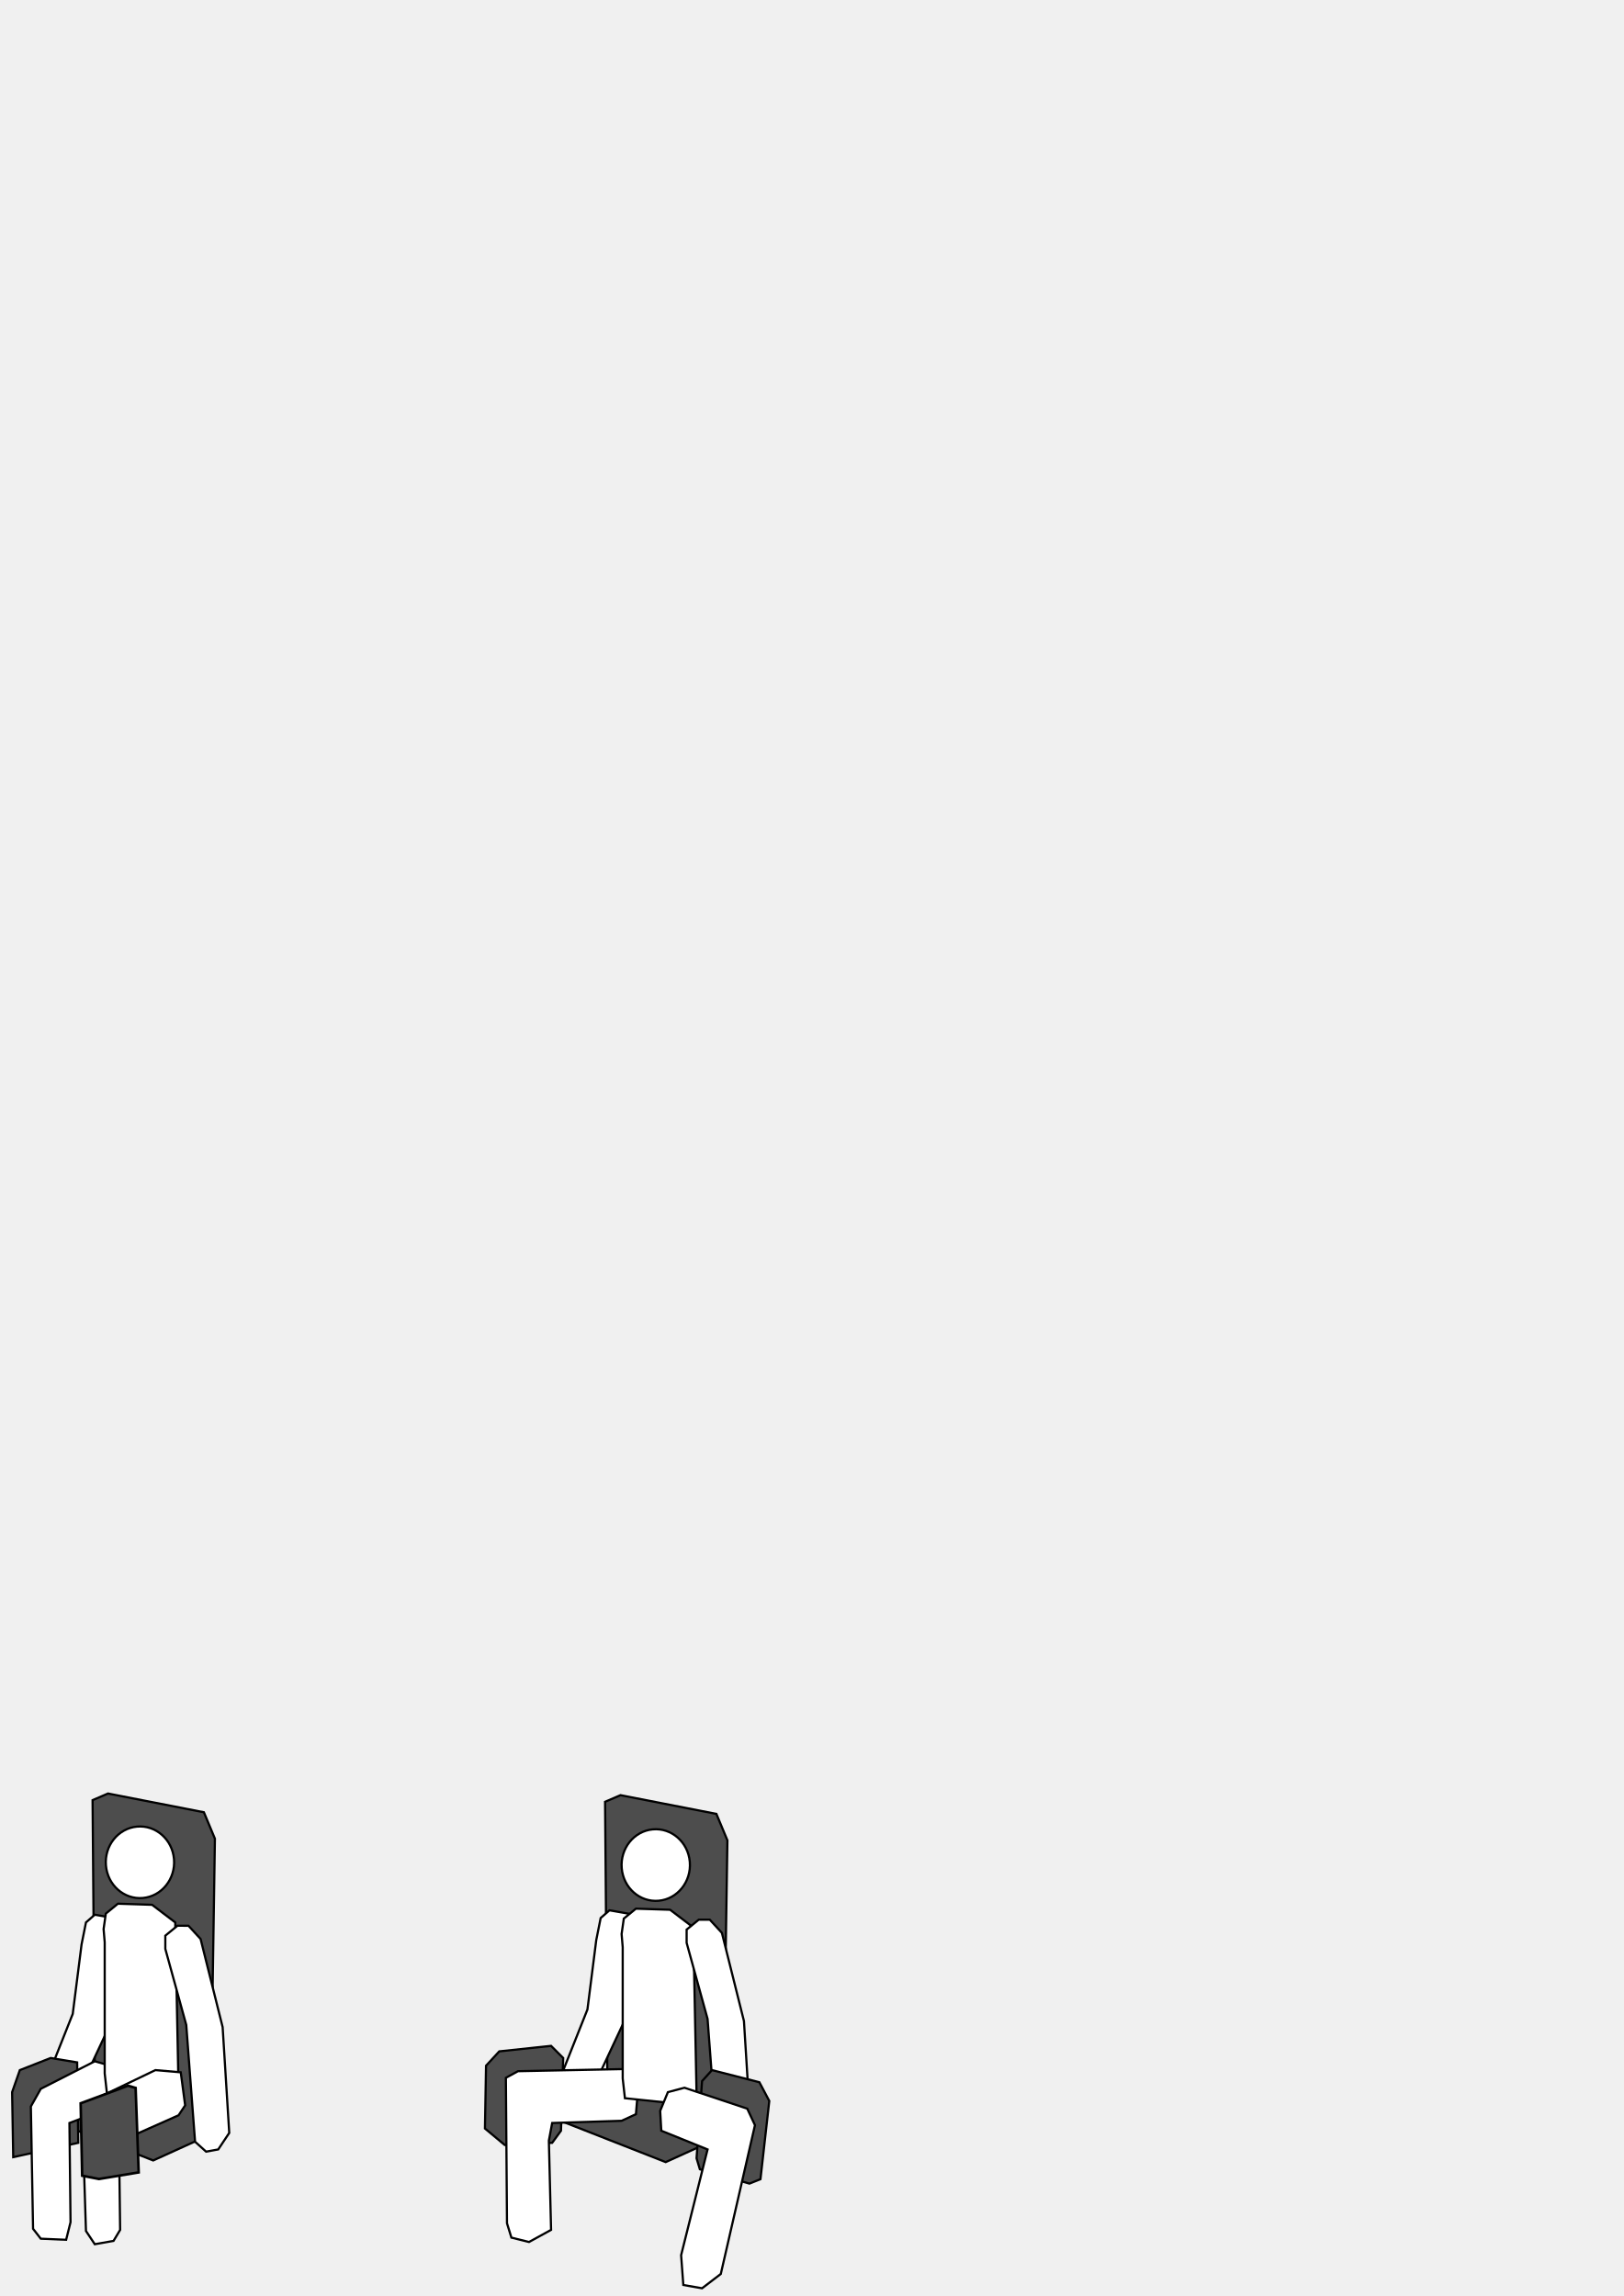
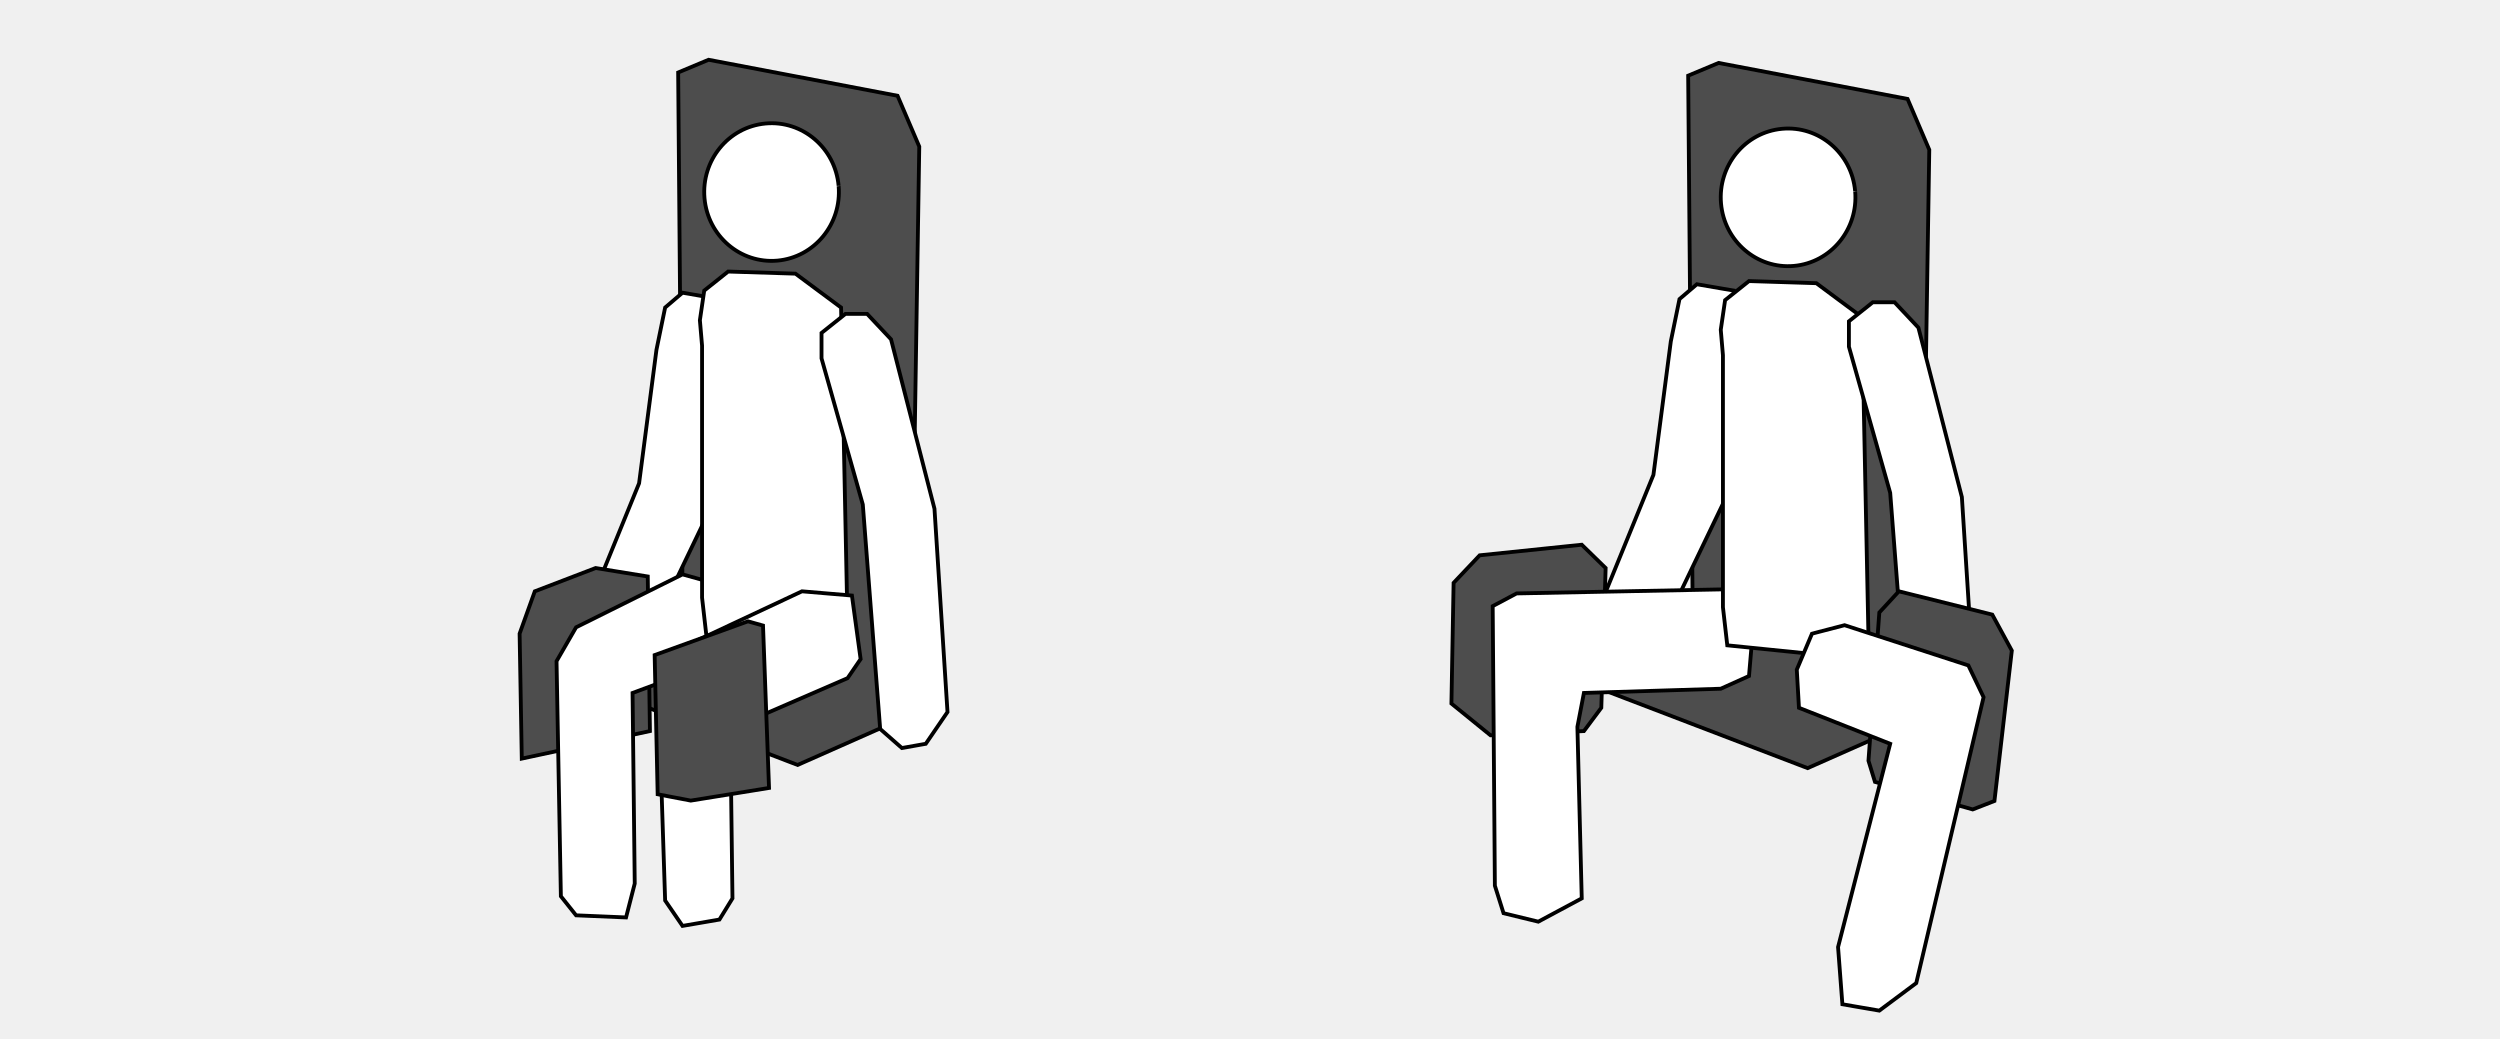
- <svg xmlns="http://www.w3.org/2000/svg" width="744.094" height="1052.362" id="svg2" version="1.1">
-   <defs id="defs4" />
-   <g id="layer3">
-     <path style="fill:#4d4d4d;stroke:#000000;stroke-width:1px;stroke-linecap:butt;stroke-linejoin:miter;stroke-opacity:1" d="m 42.426,825.078 7.071,-3.03 43.942,8.586 5.051,12.122 -2.02,131.32 -4.041,6.061 -22.223,10.102 -54.043,-21.213 -0.505,-8.081 20.203,-6.061 7.576,-6.566 z" id="path3129" />
-     <path style="fill:#4d4d4d;stroke:#000000;stroke-width:1px;stroke-linecap:butt;stroke-linejoin:miter;stroke-opacity:1" d="m 277.287,825.835 7.071,-3.03 43.942,8.586 5.051,12.122 -2.02,131.32 -4.041,6.061 -22.223,10.102 -54.043,-21.213 -0.505,-8.081 20.203,-6.061 7.576,-6.566 z" id="path3129-7" />
-     <path style="fill:#ffffff;stroke:#000000;stroke-width:1;stroke-linecap:round;stroke-linejoin:round;stroke-miterlimit:4;stroke-opacity:1;stroke-dasharray:none" id="path3149" d="m 246.418,796.123 a 15.657,16.415 0 1 1 -0.007,-0.084" transform="translate(-166.6752,56.06347)" />
-     <path style="fill:#ffffff;stroke:#000000;stroke-width:1;stroke-linecap:round;stroke-linejoin:round;stroke-miterlimit:4;stroke-opacity:1;stroke-dasharray:none" id="path3149-3" d="m 246.418,796.123 a 15.657,16.415 0 1 1 -0.007,-0.084" transform="translate(69.70052,57.32615)" />
-     <path style="fill:#ffffff;stroke:#000000;stroke-width:1px;stroke-linecap:butt;stroke-linejoin:miter;stroke-opacity:1" d="m 37.376,891.243 2.02,-10.102 4.041,-3.536 8.586,1.515 0,45.457 -18.688,39.901 -15.657,-2.02 15.657,-39.396 z" id="path3224" />
-     <path style="fill:#4d4d4d;stroke:#000000;stroke-width:1px;stroke-linecap:butt;stroke-linejoin:miter;stroke-opacity:1" d="m 23.234,943.266 -14.142,5.556 -3.536,10.102 0.505,29.799 29.799,-6.566 -0.505,-36.871 z" id="path3220" />
-     <path style="fill:#ffffff;stroke:#000000;stroke-width:1px;stroke-linecap:butt;stroke-linejoin:miter;stroke-opacity:1" d="m 18.688,1026.098 -3.536,-4.546 -1.01,-56.063 4.546,-8.081 24.749,-12.627 10.607,3.03 2.525,9.596 -3.536,7.576 -21.213,8.081 0.505,45.457 -2.02,8.081 z" id="path3264" />
-     <path style="fill:#ffffff;stroke:#000000;stroke-width:1px;stroke-linecap:butt;stroke-linejoin:miter;stroke-opacity:1" d="m 47.477,884.172 1.01,-7.071 5.556,-4.546 15.657,0.505 10.607,8.081 1.515,76.267 -8.586,4.546 -24.244,-2.525 -1.01,-9.091 -10e-6,-60.104 z" id="path3169" />
-     <path style="fill:#ffffff;stroke:#000000;stroke-width:1px;stroke-linecap:butt;stroke-linejoin:miter;stroke-opacity:1" d="m 273.246,889.223 2.02,-10.102 4.041,-3.536 8.586,1.515 0,45.457 -18.688,39.901 -15.657,-2.02 15.657,-39.396 z" id="path3224-2" />
-     <path style="fill:#4d4d4d;stroke:#000000;stroke-width:1px;stroke-linecap:butt;stroke-linejoin:miter;stroke-opacity:1" d="m 228.8,940.235 -6.061,6.566 -0.505,28.789 9.091,7.576 21.718,-1.01 4.041,-5.556 1.01,-33.335 -5.556,-5.556 z" id="path3270" />
-     <path style="fill:#ffffff;stroke:#000000;stroke-width:1px;stroke-linecap:butt;stroke-linejoin:miter;stroke-opacity:1" d="m 232.335,1019.027 -0.505,-66.67 5.556,-3.03 50.003,-1.01 5.051,8.586 -1.01,12.122 -6.566,3.03 -31.82,1.01 -1.515,8.081 1.01,40.911 -10.102,5.556 -8.081,-2.02 z" id="path3274" />
-     <path style="fill:#ffffff;stroke:#000000;stroke-width:1px;stroke-linecap:butt;stroke-linejoin:miter;stroke-opacity:1" d="m 284.863,886.445 1.01,-7.071 5.556,-4.546 15.657,0.505 10.607,8.081 1.515,76.267 -8.586,4.546 -24.244,-2.525 -1.01,-9.091 -1e-5,-60.104 z" id="path3169-8" />
-     <path style="fill:#ffffff;stroke:#000000;stroke-width:1px;stroke-linecap:butt;stroke-linejoin:miter;stroke-opacity:1" d="m 86.368,882.657 5.556,6.061 10.102,40.406 3.03,48.487 -5.051,7.576 -5.556,1.01 -5.051,-4.546 -4.041,-53.538 -9.596,-34.85 0,-6.061 5.556,-4.546 z" id="path3200" />
-     <path style="fill:#ffffff;stroke:#000000;stroke-width:1px;stroke-linecap:butt;stroke-linejoin:miter;stroke-opacity:1" d="m 325.269,879.879 5.556,6.061 10.102,40.406 3.03,48.487 -5.051,7.576 -5.556,1.01 -5.051,-4.546 -4.041,-53.538 -9.596,-34.85 0,-6.061 5.556,-4.546 z" id="path3200-9" />
-     <path style="fill:#ffffff;stroke:#000000;stroke-width:1px;stroke-linecap:butt;stroke-linejoin:miter;stroke-opacity:1" d="m 71.216,948.822 -26.264,12.627 -7.071,13.637 1.515,47.477 4.041,6.061 8.586,-1.515 3.03,-5.051 -0.505,-40.406 27.274,-12.122 3.03,-4.546 -2.02,-15.152 z" id="path3266" />
-     <path style="fill:#4d4d4d;stroke:#000000;stroke-width:1.175px;stroke-linecap:butt;stroke-linejoin:miter;stroke-opacity:1" d="m 58.653,955.98 -21.695,8.048 0.7,33.199 7.698,1.509 18.196,-3.018 -1.4,-38.733 z" id="path3268" />
-     <path style="fill:#4d4d4d;stroke:#000000;stroke-width:1px;stroke-linecap:butt;stroke-linejoin:miter;stroke-opacity:1" d="m 326.279,948.822 21.718,5.556 4.546,8.586 -4.041,35.86 -5.051,2.02 -22.728,-6.566 -1.515,-5.051 2.525,-35.355 z" id="path3272" />
-     <path style="fill:#ffffff;stroke:#000000;stroke-width:1px;stroke-linecap:butt;stroke-linejoin:miter;stroke-opacity:1" d="m 302.541,967.509 0.505,9.091 21.213,8.586 -12.122,48.487 1.01,13.637 8.586,1.515 8.586,-6.566 15.657,-68.185 -3.536,-7.576 -28.789,-9.596 -7.576,2.02 z" id="path3276" />
-   </g>
+ <svg xmlns="http://www.w3.org/2000/svg" width="650" height="270" id="svg2">
+   <style type="text/css">
+ 		.equipment {fill:#4d4d4d;stroke:#000000;stroke-opacity:1}
+ 		.body { fill:#ffffff;stroke:#000000;stroke-opacity:1 }
+ 		.arrow { fill:#ff0000;stroke:#000000;stroke-opacity:1 }
+ 	</style>
+   <path id="path3129" class="equipment" d="m 176.323,18.844 7.906,-3.304 49.132,9.36 5.647,13.214 -2.259,143.157 -4.518,6.607 -24.849,11.012 -60.427,-23.125 -0.565,-8.81 22.59,-6.607 8.471,-7.158 z" />
+   <path id="path3129-7" class="equipment" d="m 438.926,19.67 7.906,-3.304 49.132,9.36 5.647,13.214 -2.259,143.157 -4.518,6.607 -24.849,11.012 -60.427,-23.125 -0.565,-8.81 22.59,-6.607 8.471,-7.158 z" />
+   <path id="path3149" class="body" d="m 218.047,48.396 a 17.507,17.895 0 1 1 -0.008,-0.092" />
+   <path id="path3149-3" class="body" d="m 482.345,49.773 a 17.507,17.895 0 1 1 -0.008,-0.092" />
+   <path id="path3224" class="body" d="m 170.676,90.973 2.259,-11.012 4.518,-3.854 9.601,1.652 0,49.554 -20.895,43.498 -17.507,-2.202 17.507,-42.947 z" />
+   <path id="path3220" class="equipment" d="m 154.863,147.685 -15.813,6.057 -3.953,11.012 0.565,32.486 33.32,-7.158 -0.565,-40.194 z" />
+   <path id="path3264" class="body" d="m 149.78,237.984 -3.953,-4.955 -1.129,-61.117 5.083,-8.81 27.672,-13.765 11.86,3.304 2.824,10.461 -3.953,8.259 -23.719,8.81 0.565,49.554 -2.259,8.81 z" />
+   <path id="path3169" class="body" d="m 181.97,83.265 1.129,-7.708 6.212,-4.955 17.507,0.551 11.86,8.81 1.694,83.141 -9.601,4.955 -27.107,-2.753 -1.129,-9.911 -1e-5,-65.522 z" />
+   <path id="path3224-2" class="body" d="m 434.409,88.771 2.259,-11.012 4.518,-3.854 9.601,1.652 0,49.554 -20.895,43.498 -17.507,-2.202 17.507,-42.947 z" />
+   <path id="path3270" class="equipment" d="m 384.712,144.382 -6.777,7.158 -0.565,31.384 10.165,8.259 24.284,-1.101 4.518,-6.057 1.129,-36.34 -6.212,-6.057 z" />
+   <path id="path3274" class="body" d="m 388.665,230.276 -0.565,-72.68 6.212,-3.304 55.909,-1.101 5.647,9.36 -1.129,13.214 -7.342,3.304 -35.579,1.101 -1.694,8.81 1.129,44.599 -11.295,6.057 -9.036,-2.203 z" />
+   <path id="path3169-8" class="body" d="m 447.398,85.742 1.129,-7.708 6.212,-4.955 17.507,0.551 11.86,8.81 1.694,83.141 -9.601,4.955 -27.107,-2.753 -1.129,-9.911 -10e-6,-65.522 z" />
+   <path id="path3200" class="body" d="m 225.455,81.613 6.212,6.607 11.295,44.048 3.388,52.858 -5.647,8.259 -6.212,1.101 -5.647,-4.955 -4.518,-58.364 -10.73,-37.992 0,-6.607 6.212,-4.955 z" />
+   <path id="path3200-9" class="body" d="m 492.577,78.584 6.212,6.607 11.295,44.048 3.388,52.858 -5.647,8.259 -6.212,1.101 -5.647,-4.955 -4.518,-58.364 -10.73,-37.992 0,-6.607 6.212,-4.955 z" />
+   <path id="path3266" class="body" d="m 208.513,153.742 -29.366,13.765 -7.906,14.866 1.694,51.757 4.518,6.607 9.601,-1.652 3.388,-5.506 -0.565,-44.048 30.496,-13.214 3.388,-4.955 -2.259,-16.518 z" />
+   <path id="path3268" class="equipment" d="m 194.467,161.546 -24.258,8.774 0.783,36.192 8.608,1.645 20.346,-3.29 -1.565,-42.224 z" />
+   <path id="path3272" class="equipment" d="m 493.706,153.742 24.284,6.057 5.083,9.36 -4.518,39.093 -5.647,2.202 -25.413,-7.158 -1.694,-5.506 2.824,-38.542 z" />
+   <path id="path3276" class="body" d="m 467.163,174.114 0.565,9.911 23.719,9.36 -13.554,52.858 1.129,14.866 9.601,1.652 9.601,-7.158 17.507,-74.332 -3.953,-8.259 -32.19,-10.461 -8.471,2.202 z" />
</svg>
